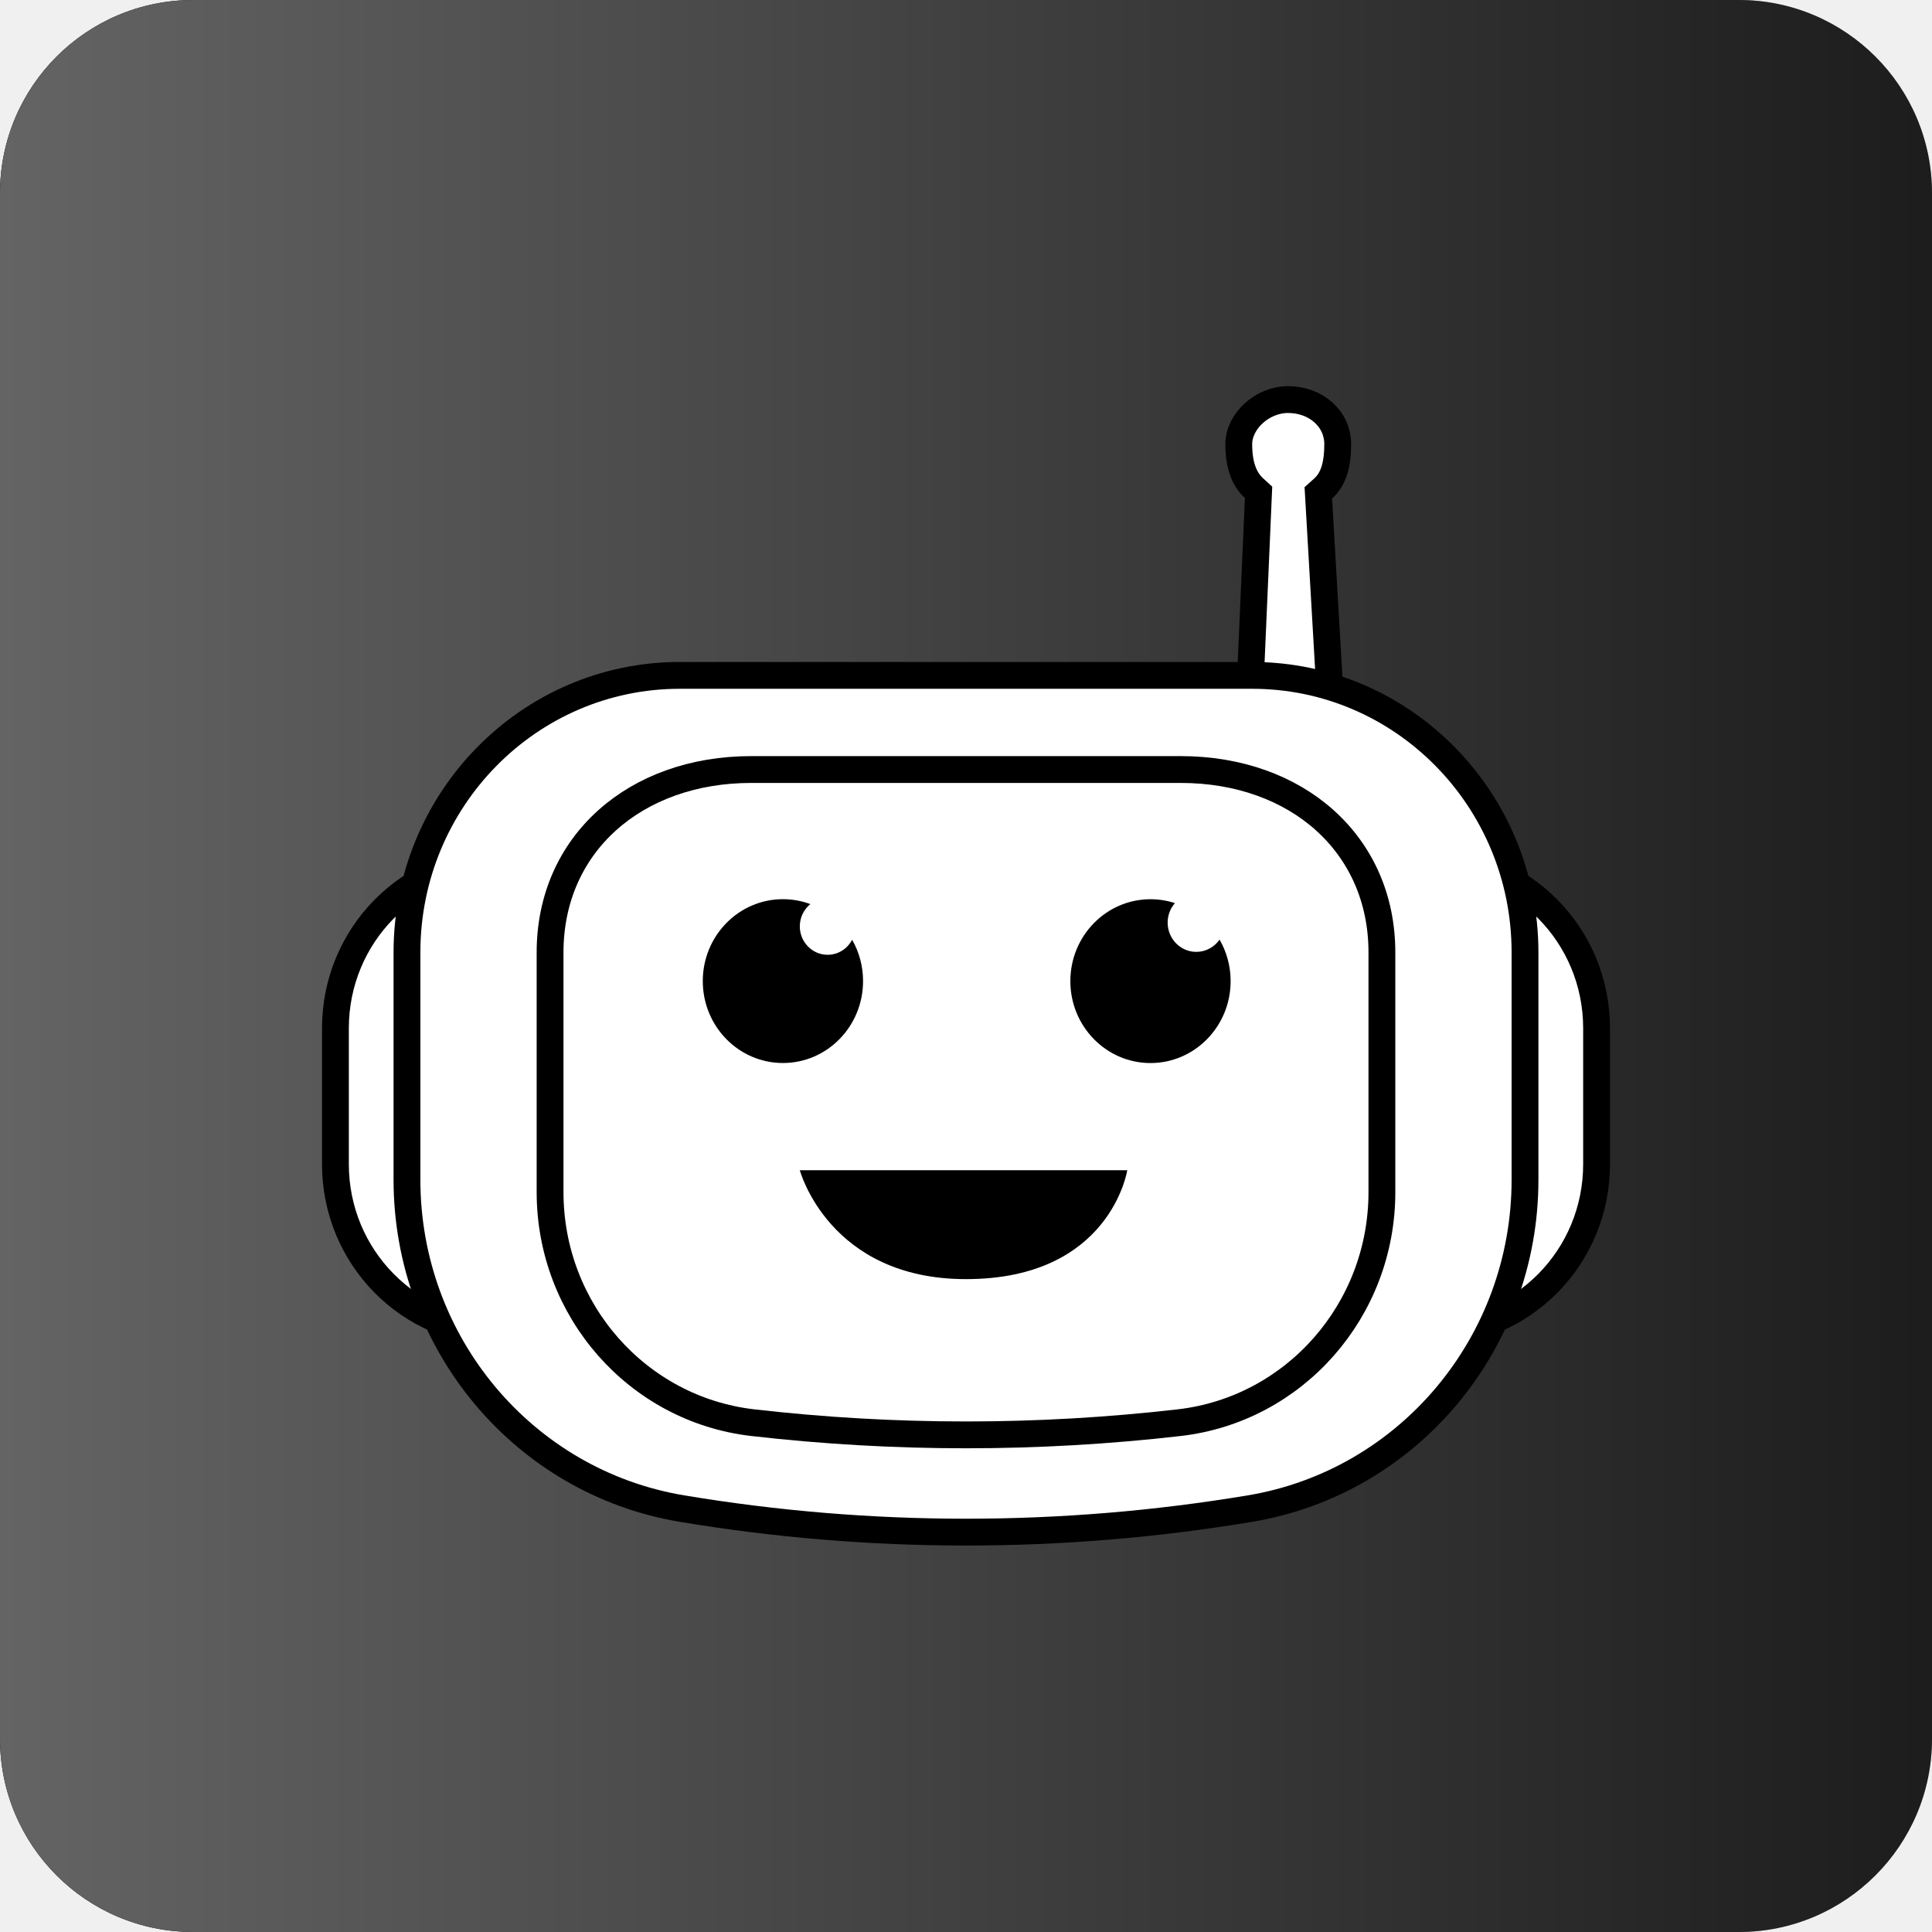
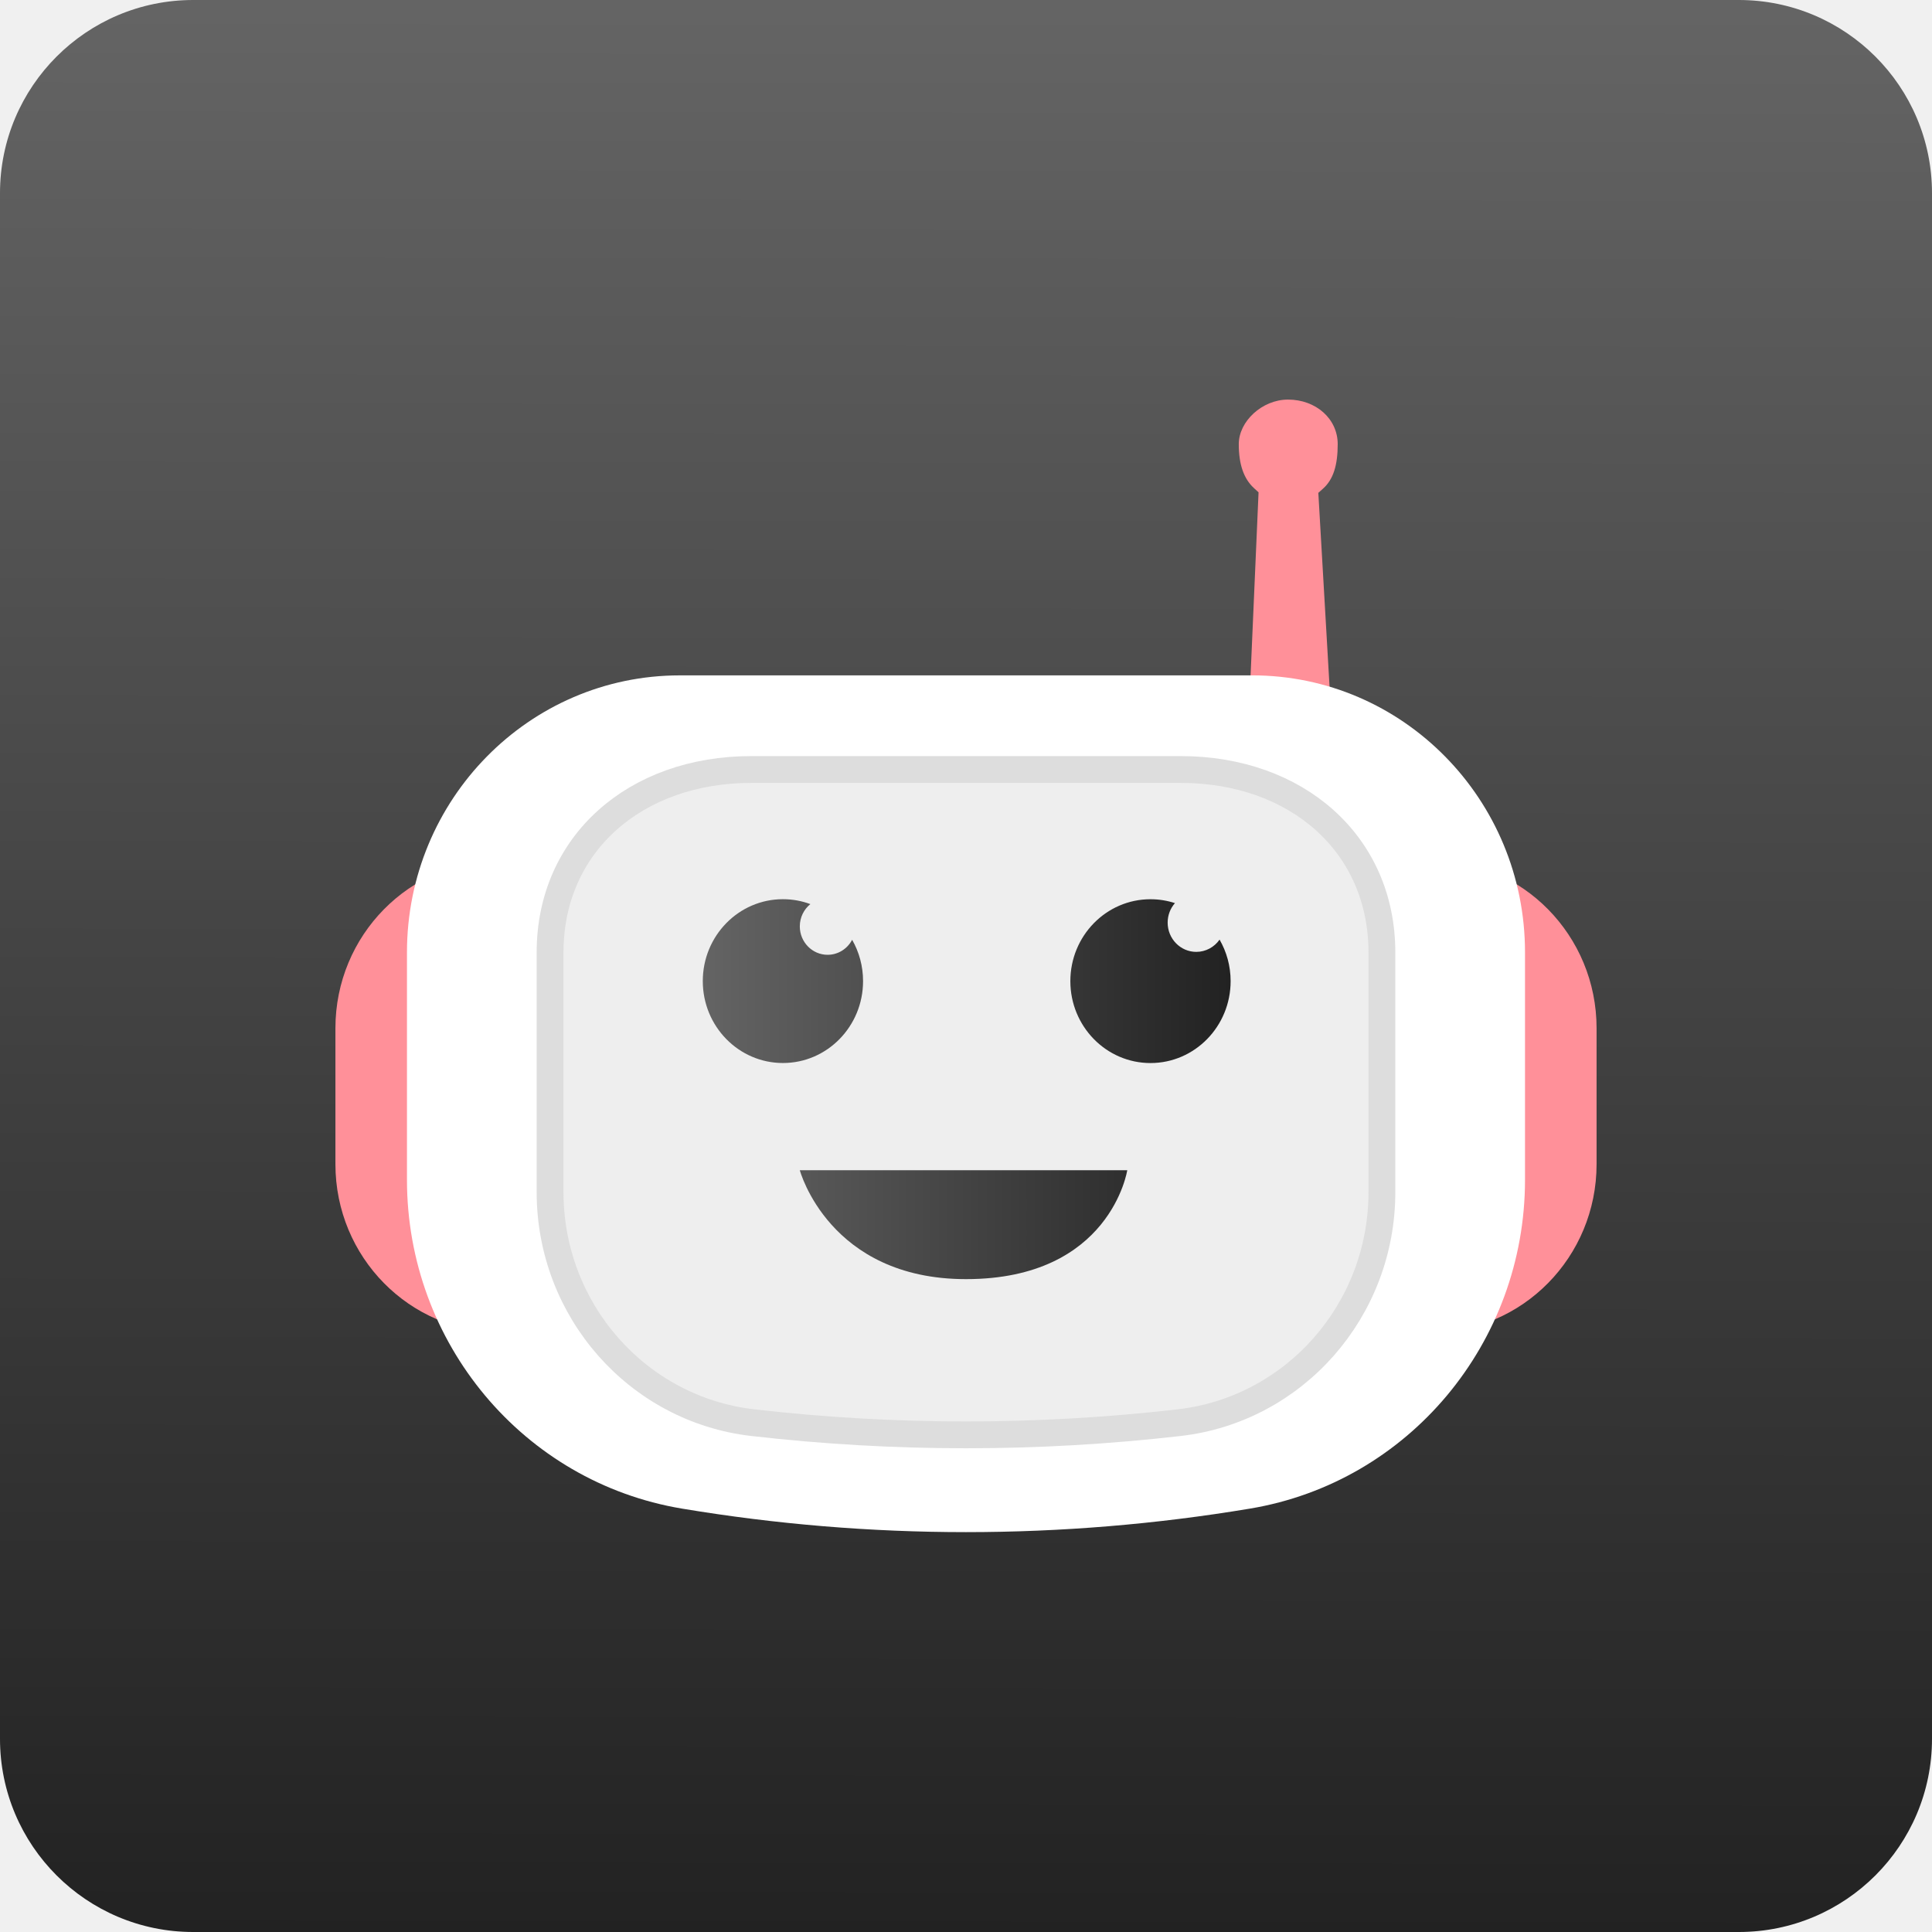
- <svg xmlns="http://www.w3.org/2000/svg" xmlns:xlink="http://www.w3.org/1999/xlink" width="30" height="30" viewBox="0 0 30 30" version="1.1" id="svg6">
+ <svg xmlns="http://www.w3.org/2000/svg" xmlns:xlink="http://www.w3.org/1999/xlink" id="svg6" version="1.1" viewBox="0 0 30 30" height="30" width="30">
  <defs id="defs10">
    <linearGradient id="linearGradient2496">
-       <stop style="stop-color:#646464;stop-opacity:1;" offset="0" id="stop2492" />
-       <stop style="stop-color:#646464;stop-opacity:0;" offset="1" id="stop2494" />
+       <stop id="stop2492" offset="0" style="stop-color:#646464;stop-opacity:1;" />
+       <stop id="stop2494" offset="1" style="stop-color:#222222;stop-opacity:1" />
    </linearGradient>
-     <linearGradient xlink:href="#linearGradient2496" id="linearGradient2498" x1="0" y1="15" x2="42" y2="15" gradientUnits="userSpaceOnUse" />
+     <linearGradient gradientUnits="userSpaceOnUse" y2="30.056" x2="15.384" y1="0.169" x1="15.416" id="linearGradient2498" xlink:href="#linearGradient2496" />
+     <linearGradient gradientUnits="userSpaceOnUse" y2="35.326" x2="45.148" y1="35.326" x1="18.92" id="linearGradient872" xlink:href="#linearGradient2496" />
  </defs>
-   <rect style="opacity:1;fill:#000000;fill-opacity:1;stroke:none;stroke-width:7.603;stroke-linecap:round;stroke-linejoin:miter;stroke-miterlimit:2;stroke-dasharray:none;stroke-dashoffset:0;stroke-opacity:1;paint-order:normal" id="rect2475" width="30" height="30" x="0" y="0" rx="3" />
-   <rect style="opacity:1;fill:url(#linearGradient2498);fill-opacity:1;stroke:none;stroke-width:7.603;stroke-linecap:round;stroke-linejoin:miter;stroke-miterlimit:2;stroke-dasharray:none;stroke-dashoffset:0;stroke-opacity:1;paint-order:normal" id="rect2475-2" width="30" height="30" x="0" y="0" rx="3" />
-   <g id="cv-icon" transform="matrix(0.3125,0,0,0.3125023,5,5.873162)" style="fill:none;fill-rule:evenodd;stroke:none;stroke-width:1">
-     <g id="img/-ava/-4" transform="translate(0,-3)">
-       <g id="Group" transform="translate(0,2.666667)">
-         <path d="M 50.164,17.373 49.507,6.028 49.746,5.814 c 0.504,-0.453 0.724,-1.151 0.724,-2.206 0,-1.26 -1.083,-2.214 -2.469,-2.214 -1.29,0 -2.447,1.085 -2.447,2.214 0,0.994 0.242,1.714 0.755,2.185 L 46.537,6.002 46.042,17.373 Z m -41.275,6.906 c -4.539,0 -8.222,3.738 -8.222,8.353 v 6.755 c 0,4.615 3.683,8.353 8.222,8.353 H 55.111 c 4.539,0 8.222,-3.738 8.222,-8.353 v -6.755 c 0,-4.615 -3.683,-8.353 -8.222,-8.353 z" id="Shape" style="fill:#ffffff;fill-opacity:1;stroke:#000000;stroke-width:1.333" />
-         <path d="M 46.222,15.098 H 17.778 c -7.484,0 -13.556,6.161 -13.556,13.765 v 11.298 c 0,8.111 5.786,15.025 13.665,16.339 9.346,1.559 18.879,1.559 28.225,0 7.879,-1.314 13.665,-8.229 13.665,-16.339 V 28.863 c 0,-7.604 -6.071,-13.765 -13.556,-13.765 z" id="path7" style="fill:#ffffff;fill-opacity:1;stroke:#000000;stroke-width:1.333;stroke-opacity:1" />
-         <path d="M 42.667,19.776 H 21.333 c -5.774,0 -10,3.703 -10,9.087 v 11.913 c 0,5.867 4.339,10.796 10.076,11.455 7.038,0.808 14.143,0.808 21.181,0 5.737,-0.659 10.076,-5.588 10.076,-11.455 V 28.863 c 0,-5.384 -4.226,-9.087 -10,-9.087 z" id="Rectangle-Copy-4" style="fill:#ffffff;stroke:#000000;stroke-width:1.333" />
-         <path d="m 23.742,39.686 h 16.271 c 0,0 -0.831,5.412 -8.013,5.412 -6.812,0 -8.258,-5.412 -8.258,-5.412 z m 0.523,-13.222 c -0.319,0.259 -0.523,0.658 -0.523,1.106 0,0.78 0.619,1.412 1.382,1.412 0.527,0 0.985,-0.302 1.218,-0.746 0.345,0.603 0.543,1.304 0.543,2.053 0,2.248 -1.783,4.07 -3.982,4.07 -2.199,0 -3.982,-1.822 -3.982,-4.07 0,-2.248 1.783,-4.07 3.982,-4.07 0.478,0 0.937,0.086 1.362,0.244 z m 18.118,-0.051 c -0.226,0.257 -0.363,0.597 -0.363,0.97 0,0.803 0.637,1.454 1.422,1.454 0.477,0 0.9,-0.241 1.158,-0.609 0.349,0.605 0.549,1.31 0.549,2.063 0,2.248 -1.783,4.07 -3.982,4.07 -2.199,0 -3.982,-1.822 -3.982,-4.07 0,-2.248 1.783,-4.07 3.982,-4.07 0.424,0 0.833,0.068 1.216,0.193 z" id="path10" style="fill:#000000;fill-opacity:1" />
-       </g>
-     </g>
+   <rect rx="3" y="0" x="0" height="30" width="30" id="rect2475-2" style="display:inline;opacity:1;fill:url(#linearGradient2498);fill-opacity:1;stroke:none;stroke-width:7.603;stroke-linecap:round;stroke-linejoin:miter;stroke-miterlimit:2;stroke-dasharray:none;stroke-dashoffset:0;stroke-opacity:1;paint-order:normal" />
+   <g style="display:inline;fill:none;fill-rule:evenodd;stroke:none;stroke-width:1" transform="matrix(0.3125,0,0,0.3125023,5,5.873162)" id="cv-icon">
+     <path style="display:inline;fill:#ff9099;fill-opacity:1;stroke:none;stroke-width:1.333;stroke-opacity:1" id="Shape" d="M 50.164,17.039 49.507,5.695 49.746,5.481 c 0.504,-0.453 0.724,-1.151 0.724,-2.206 0,-1.26 -1.083,-2.214 -2.469,-2.214 -1.29,0 -2.447,1.085 -2.447,2.214 0,0.994 0.242,1.714 0.755,2.185 L 46.537,5.669 46.042,17.039 Z m -41.275,6.906 c -4.539,0 -8.222,3.738 -8.222,8.353 v 6.755 c 0,4.615 3.683,8.353 8.222,8.353 H 55.111 c 4.539,0 8.222,-3.738 8.222,-8.353 v -6.755 c 0,-4.615 -3.683,-8.353 -8.222,-8.353 z" />
+     <path style="display:inline;fill:#ffffff;fill-opacity:1;stroke:none;stroke-width:1.333;stroke-opacity:1" id="path7" d="M 46.222,14.765 H 17.778 c -7.484,0 -13.556,6.161 -13.556,13.765 v 11.298 c 0,8.111 5.786,15.025 13.665,16.339 9.346,1.559 18.879,1.559 28.225,0 7.879,-1.314 13.665,-8.229 13.665,-16.339 V 28.529 c 0,-7.604 -6.071,-13.765 -13.556,-13.765 z" />
+     <path style="display:inline;fill:#eeeeee;fill-opacity:1;stroke:#dddddd;stroke-width:1.333;stroke-opacity:1" id="Rectangle-Copy-4" d="M 42.667,19.442 H 21.333 c -5.774,0 -10,3.703 -10,9.087 v 11.913 c 0,5.867 4.339,10.796 10.076,11.455 7.038,0.808 14.143,0.808 21.181,0 5.737,-0.659 10.076,-5.588 10.076,-11.455 V 28.529 c 0,-5.384 -4.226,-9.087 -10,-9.087 z" />
+     <path style="display:inline;fill:url(#linearGradient872);fill-opacity:1.0" id="path10" d="m 23.742,39.353 h 16.271 c 0,0 -0.831,5.412 -8.013,5.412 -6.812,0 -8.258,-5.412 -8.258,-5.412 z m 0.523,-13.222 c -0.319,0.259 -0.523,0.658 -0.523,1.106 0,0.78 0.619,1.412 1.382,1.412 0.527,0 0.985,-0.302 1.218,-0.746 0.345,0.603 0.543,1.304 0.543,2.053 0,2.248 -1.783,4.07 -3.982,4.07 -2.199,0 -3.982,-1.822 -3.982,-4.07 0,-2.248 1.783,-4.07 3.982,-4.07 0.478,0 0.937,0.086 1.362,0.244 z m 18.118,-0.051 c -0.226,0.257 -0.363,0.597 -0.363,0.97 0,0.803 0.637,1.454 1.422,1.454 0.477,0 0.9,-0.241 1.158,-0.609 0.349,0.605 0.549,1.31 0.549,2.063 0,2.248 -1.783,4.07 -3.982,4.07 -2.199,0 -3.982,-1.822 -3.982,-4.07 0,-2.248 1.783,-4.07 3.982,-4.07 0.424,0 0.833,0.068 1.216,0.193 z" />
  </g>
</svg>
